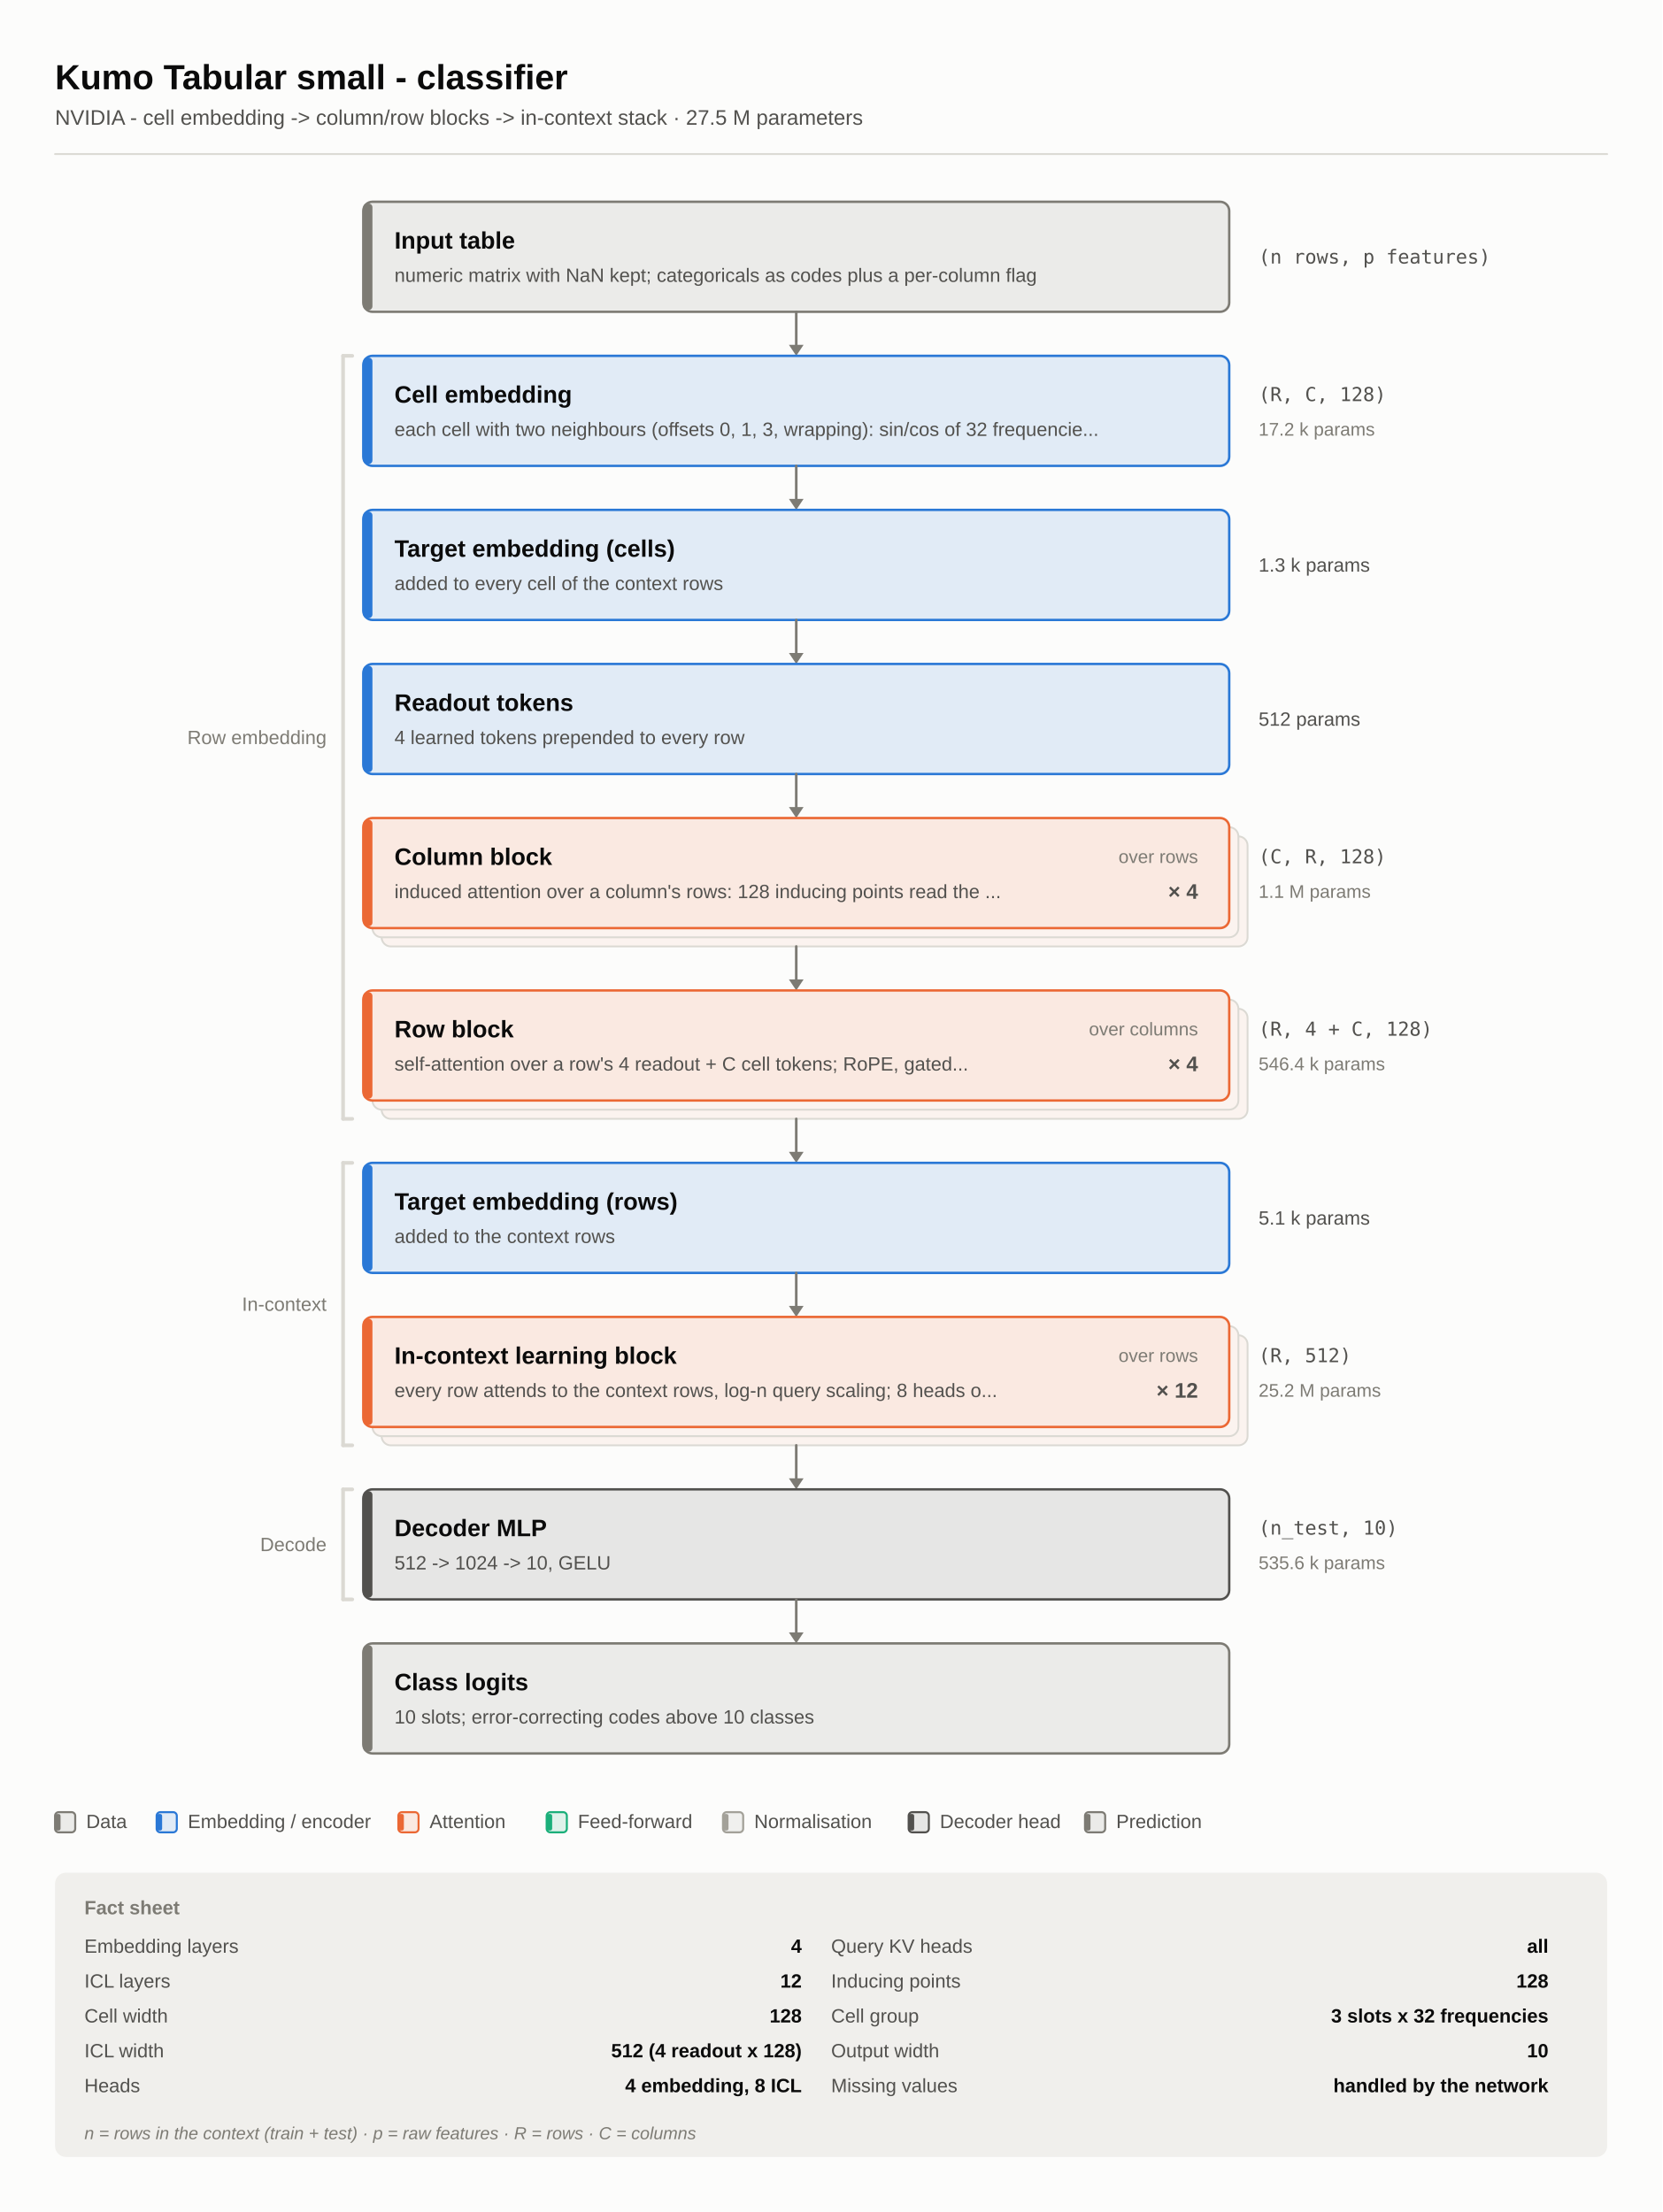
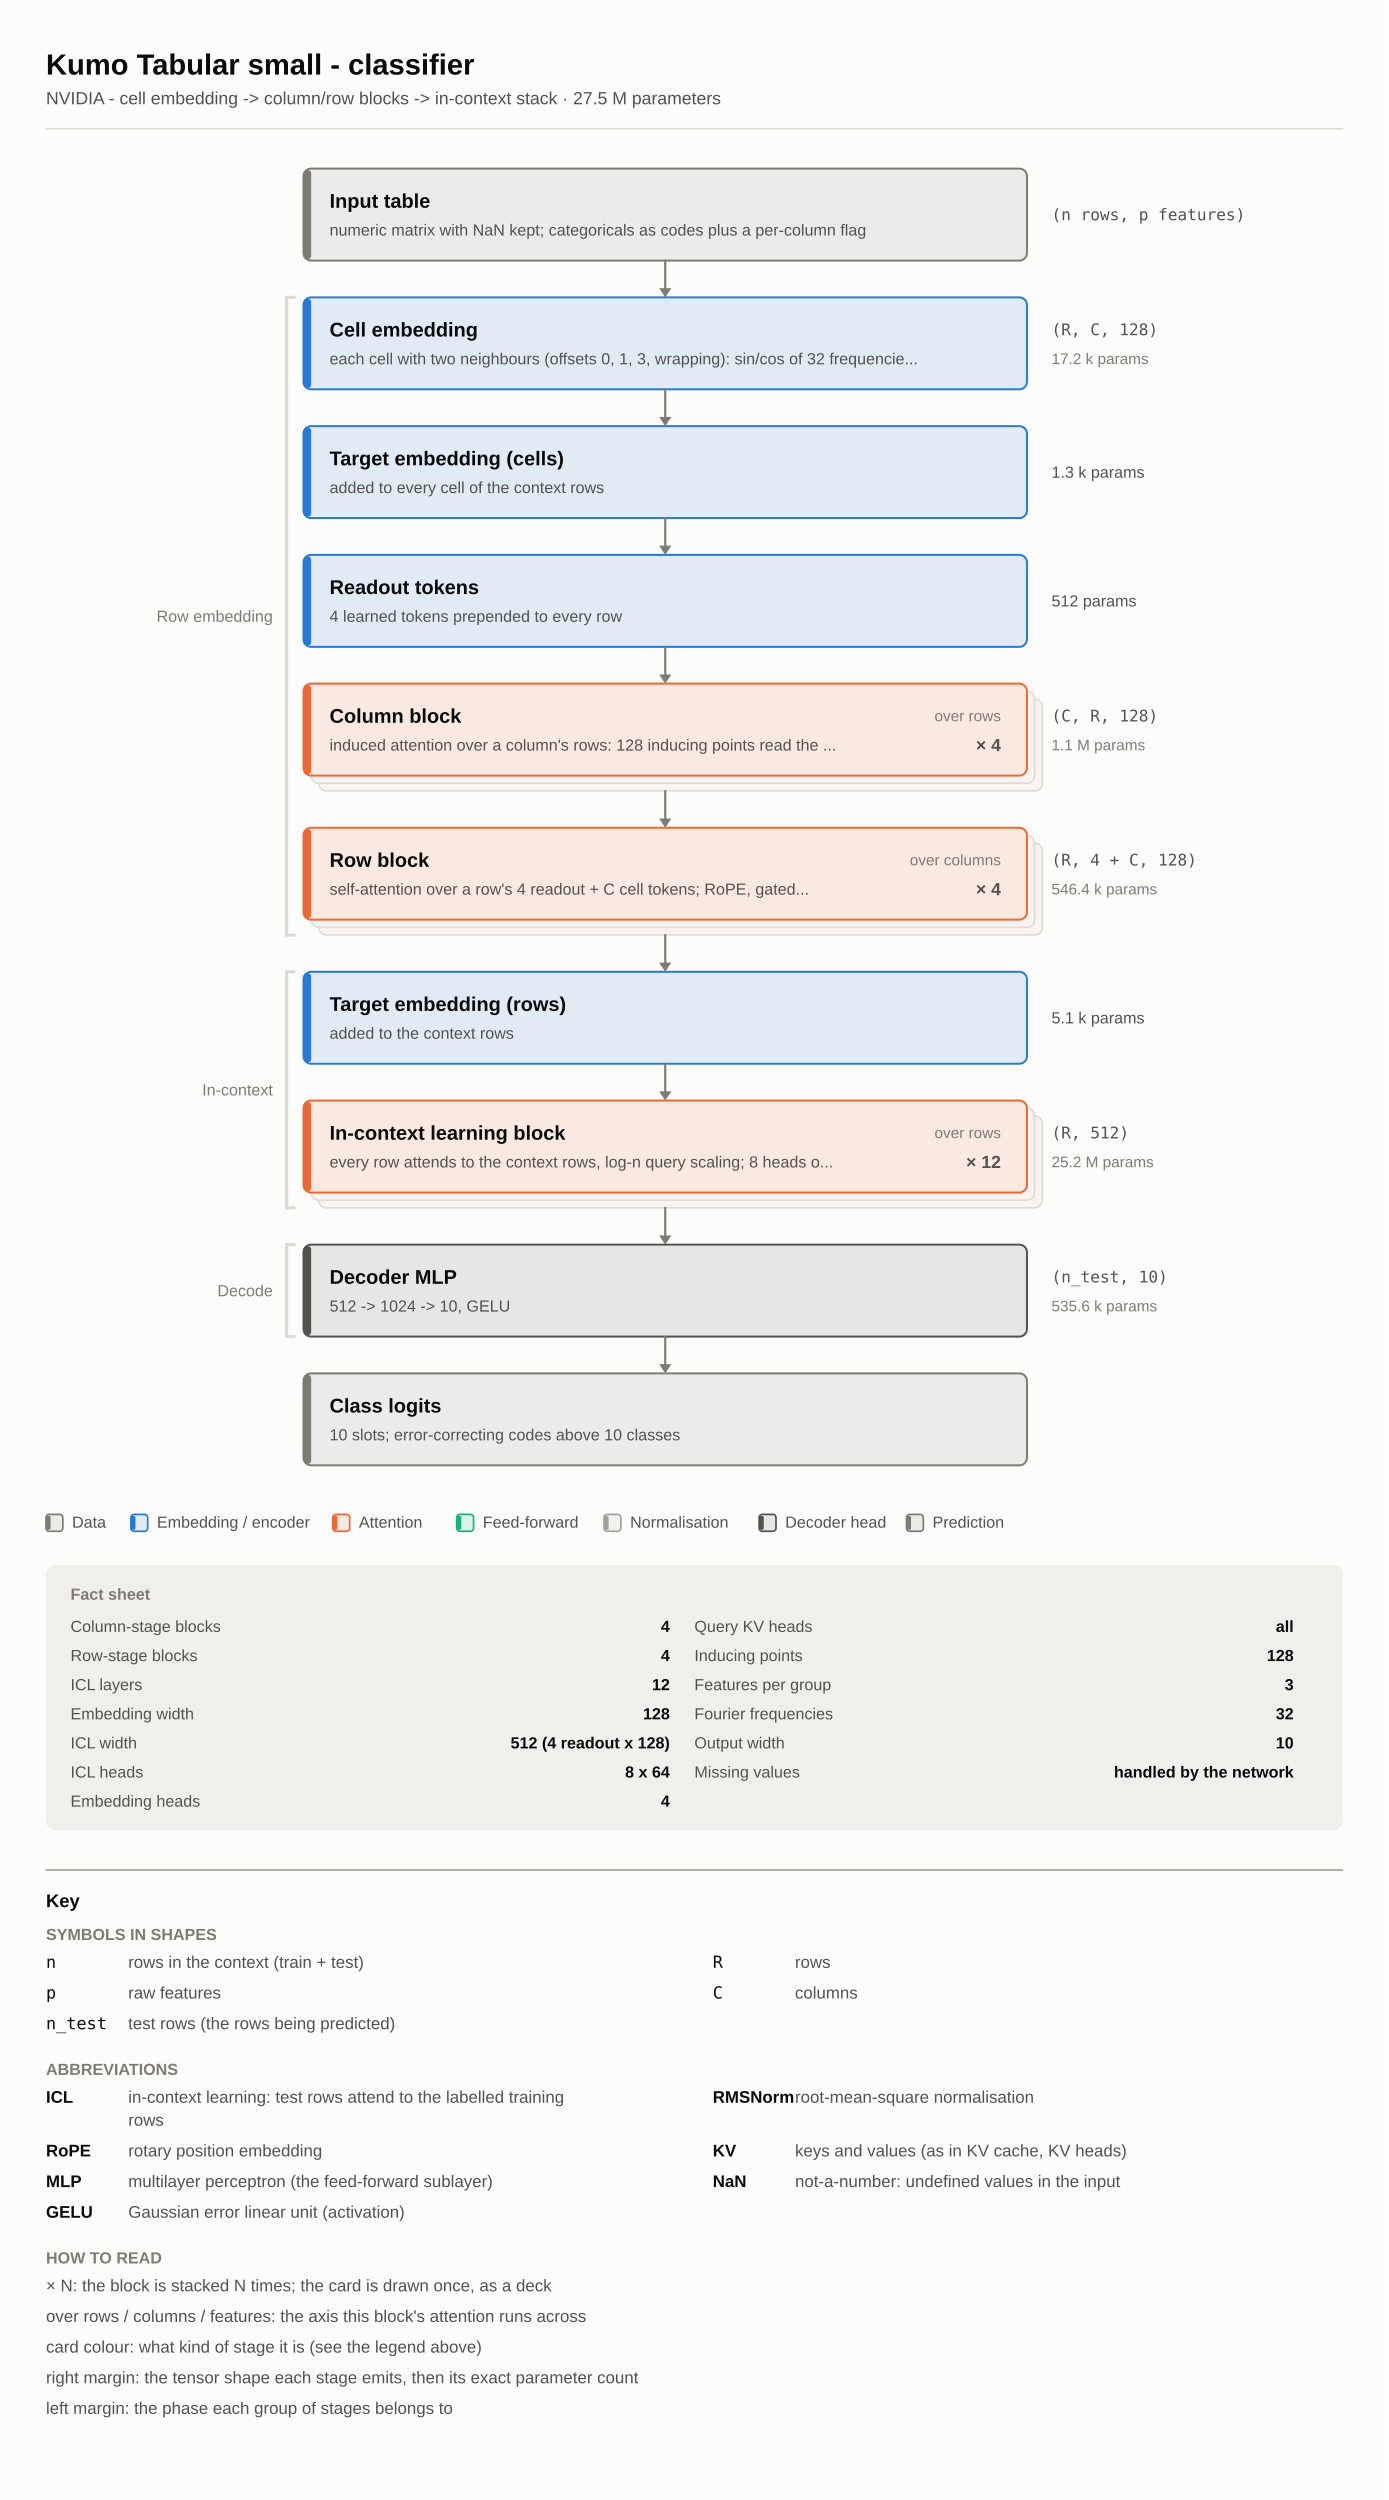
- <svg xmlns="http://www.w3.org/2000/svg" width="906" height="1206" viewBox="0 0 906 1206">
-   <rect width="906" height="1206" fill="#fcfcfb" />
+ <svg xmlns="http://www.w3.org/2000/svg" width="906" height="1631" viewBox="0 0 906 1631">
+   <rect width="906" height="1631" fill="#fcfcfb" />
  <text x="30" y="42" dy="0.35em" font-family="-apple-system, BlinkMacSystemFont, 'Segoe UI', 'Helvetica Neue', Arial, sans-serif" font-size="19px" font-weight="600" fill="#0b0b0b">Kumo Tabular small - classifier</text>
  <text x="30" y="64" dy="0.35em" font-family="-apple-system, BlinkMacSystemFont, 'Segoe UI', 'Helvetica Neue', Arial, sans-serif" font-size="11.5px" fill="#52514e">NVIDIA  -  cell embedding -&gt; column/row blocks -&gt; in-context stack  ·  27.5 M parameters</text>
  <line x1="30" y1="84" x2="876" y2="84" stroke="#dbd9d3" stroke-width="1" stroke-linecap="round" />
  <rect x="198" y="110" width="472" height="60" rx="5" fill="#EBEBE9" stroke="#7d7b74" stroke-width="1.3" />
  <rect x="198" y="111" width="5" height="58" rx="2" fill="#7d7b74" />
  <text x="215" y="131" dy="0.35em" font-family="-apple-system, BlinkMacSystemFont, 'Segoe UI', 'Helvetica Neue', Arial, sans-serif" font-size="13px" font-weight="600" fill="#0b0b0b">Input table</text>
  <text x="215" y="150" dy="0.35em" font-family="-apple-system, BlinkMacSystemFont, 'Segoe UI', 'Helvetica Neue', Arial, sans-serif" font-size="10.5px" fill="#52514e">numeric matrix with NaN kept; categoricals as codes plus a per-column flag</text>
  <text x="686" y="140" dy="0.35em" font-family="ui-monospace, SFMono-Regular, Menlo, Consolas, monospace" font-size="10.5px" fill="#52514e">(n rows, p features)</text>
  <line x1="434" y1="170" x2="434" y2="189" stroke="#7d7b74" stroke-width="1.4" stroke-linecap="round" />
  <polygon points="430,188 438,188 434,194" fill="#7d7b74" />
  <rect x="198" y="194" width="472" height="60" rx="5" fill="#E1EBF6" stroke="#2a78d6" stroke-width="1.3" />
  <rect x="198" y="195" width="5" height="58" rx="2" fill="#2a78d6" />
  <text x="215" y="215" dy="0.35em" font-family="-apple-system, BlinkMacSystemFont, 'Segoe UI', 'Helvetica Neue', Arial, sans-serif" font-size="13px" font-weight="600" fill="#0b0b0b">Cell embedding</text>
  <text x="215" y="234" dy="0.35em" font-family="-apple-system, BlinkMacSystemFont, 'Segoe UI', 'Helvetica Neue', Arial, sans-serif" font-size="10.5px" fill="#52514e">each cell with two neighbours (offsets 0, 1, 3, wrapping): sin/cos of 32 frequencie...</text>
  <text x="686" y="215" dy="0.35em" font-family="ui-monospace, SFMono-Regular, Menlo, Consolas, monospace" font-size="10.5px" fill="#52514e">(R, C, 128)</text>
  <text x="686" y="234" dy="0.35em" font-family="-apple-system, BlinkMacSystemFont, 'Segoe UI', 'Helvetica Neue', Arial, sans-serif" font-size="10px" fill="#7d7b74">17.2 k params</text>
  <line x1="434" y1="254" x2="434" y2="273" stroke="#7d7b74" stroke-width="1.4" stroke-linecap="round" />
  <polygon points="430,272 438,272 434,278" fill="#7d7b74" />
  <rect x="198" y="278" width="472" height="60" rx="5" fill="#E1EBF6" stroke="#2a78d6" stroke-width="1.3" />
  <rect x="198" y="279" width="5" height="58" rx="2" fill="#2a78d6" />
  <text x="215" y="299" dy="0.35em" font-family="-apple-system, BlinkMacSystemFont, 'Segoe UI', 'Helvetica Neue', Arial, sans-serif" font-size="13px" font-weight="600" fill="#0b0b0b">Target embedding (cells)</text>
  <text x="215" y="318" dy="0.35em" font-family="-apple-system, BlinkMacSystemFont, 'Segoe UI', 'Helvetica Neue', Arial, sans-serif" font-size="10.5px" fill="#52514e">added to every cell of the context rows</text>
  <text x="686" y="308" dy="0.35em" font-family="-apple-system, BlinkMacSystemFont, 'Segoe UI', 'Helvetica Neue', Arial, sans-serif" font-size="10.5px" fill="#52514e">1.3 k params</text>
  <line x1="434" y1="338" x2="434" y2="357" stroke="#7d7b74" stroke-width="1.4" stroke-linecap="round" />
  <polygon points="430,356 438,356 434,362" fill="#7d7b74" />
  <rect x="198" y="362" width="472" height="60" rx="5" fill="#E1EBF6" stroke="#2a78d6" stroke-width="1.3" />
  <rect x="198" y="363" width="5" height="58" rx="2" fill="#2a78d6" />
  <text x="215" y="383" dy="0.35em" font-family="-apple-system, BlinkMacSystemFont, 'Segoe UI', 'Helvetica Neue', Arial, sans-serif" font-size="13px" font-weight="600" fill="#0b0b0b">Readout tokens</text>
  <text x="215" y="402" dy="0.35em" font-family="-apple-system, BlinkMacSystemFont, 'Segoe UI', 'Helvetica Neue', Arial, sans-serif" font-size="10.5px" fill="#52514e">4 learned tokens prepended to every row</text>
  <text x="686" y="392" dy="0.35em" font-family="-apple-system, BlinkMacSystemFont, 'Segoe UI', 'Helvetica Neue', Arial, sans-serif" font-size="10.5px" fill="#52514e">512 params</text>
  <line x1="434" y1="422" x2="434" y2="441" stroke="#7d7b74" stroke-width="1.4" stroke-linecap="round" />
  <polygon points="430,440 438,440 434,446" fill="#7d7b74" />
  <rect x="208" y="456" width="472" height="60" rx="5" fill="#FBF3EF" stroke="#dbd9d3" stroke-width="1" />
  <rect x="203" y="451" width="472" height="60" rx="5" fill="#FBF3EF" stroke="#dbd9d3" stroke-width="1" />
  <rect x="198" y="446" width="472" height="60" rx="5" fill="#FAE9E1" stroke="#eb6834" stroke-width="1.3" />
  <rect x="198" y="447" width="5" height="58" rx="2" fill="#eb6834" />
  <text x="215" y="467" dy="0.35em" font-family="-apple-system, BlinkMacSystemFont, 'Segoe UI', 'Helvetica Neue', Arial, sans-serif" font-size="13px" font-weight="600" fill="#0b0b0b">Column block</text>
  <text x="215" y="486" dy="0.35em" font-family="-apple-system, BlinkMacSystemFont, 'Segoe UI', 'Helvetica Neue', Arial, sans-serif" font-size="10.5px" fill="#52514e">induced attention over a column's rows: 128 inducing points read the ...</text>
  <text x="653" y="467" dy="0.35em" font-family="-apple-system, BlinkMacSystemFont, 'Segoe UI', 'Helvetica Neue', Arial, sans-serif" font-size="10px" text-anchor="end" fill="#7d7b74">over rows</text>
  <text x="653" y="486" dy="0.35em" font-family="-apple-system, BlinkMacSystemFont, 'Segoe UI', 'Helvetica Neue', Arial, sans-serif" font-size="11.5px" font-weight="600" text-anchor="end" fill="#52514e">× 4</text>
  <text x="686" y="467" dy="0.35em" font-family="ui-monospace, SFMono-Regular, Menlo, Consolas, monospace" font-size="10.5px" fill="#52514e">(C, R, 128)</text>
  <text x="686" y="486" dy="0.35em" font-family="-apple-system, BlinkMacSystemFont, 'Segoe UI', 'Helvetica Neue', Arial, sans-serif" font-size="10px" fill="#7d7b74">1.1 M params</text>
  <line x1="434" y1="516" x2="434" y2="535" stroke="#7d7b74" stroke-width="1.4" stroke-linecap="round" />
  <polygon points="430,534 438,534 434,540" fill="#7d7b74" />
  <rect x="208" y="550" width="472" height="60" rx="5" fill="#FBF3EF" stroke="#dbd9d3" stroke-width="1" />
  <rect x="203" y="545" width="472" height="60" rx="5" fill="#FBF3EF" stroke="#dbd9d3" stroke-width="1" />
  <rect x="198" y="540" width="472" height="60" rx="5" fill="#FAE9E1" stroke="#eb6834" stroke-width="1.3" />
  <rect x="198" y="541" width="5" height="58" rx="2" fill="#eb6834" />
  <text x="215" y="561" dy="0.35em" font-family="-apple-system, BlinkMacSystemFont, 'Segoe UI', 'Helvetica Neue', Arial, sans-serif" font-size="13px" font-weight="600" fill="#0b0b0b">Row block</text>
  <text x="215" y="580" dy="0.35em" font-family="-apple-system, BlinkMacSystemFont, 'Segoe UI', 'Helvetica Neue', Arial, sans-serif" font-size="10.5px" fill="#52514e">self-attention over a row's 4 readout + C cell tokens; RoPE, gated...</text>
  <text x="653" y="561" dy="0.35em" font-family="-apple-system, BlinkMacSystemFont, 'Segoe UI', 'Helvetica Neue', Arial, sans-serif" font-size="10px" text-anchor="end" fill="#7d7b74">over columns</text>
  <text x="653" y="580" dy="0.35em" font-family="-apple-system, BlinkMacSystemFont, 'Segoe UI', 'Helvetica Neue', Arial, sans-serif" font-size="11.5px" font-weight="600" text-anchor="end" fill="#52514e">× 4</text>
  <text x="686" y="561" dy="0.35em" font-family="ui-monospace, SFMono-Regular, Menlo, Consolas, monospace" font-size="10.5px" fill="#52514e">(R, 4 + C, 128)</text>
  <text x="686" y="580" dy="0.35em" font-family="-apple-system, BlinkMacSystemFont, 'Segoe UI', 'Helvetica Neue', Arial, sans-serif" font-size="10px" fill="#7d7b74">546.4 k params</text>
  <line x1="434" y1="610" x2="434" y2="629" stroke="#7d7b74" stroke-width="1.4" stroke-linecap="round" />
  <polygon points="430,628 438,628 434,634" fill="#7d7b74" />
  <rect x="198" y="634" width="472" height="60" rx="5" fill="#E1EBF6" stroke="#2a78d6" stroke-width="1.3" />
  <rect x="198" y="635" width="5" height="58" rx="2" fill="#2a78d6" />
  <text x="215" y="655" dy="0.35em" font-family="-apple-system, BlinkMacSystemFont, 'Segoe UI', 'Helvetica Neue', Arial, sans-serif" font-size="13px" font-weight="600" fill="#0b0b0b">Target embedding (rows)</text>
  <text x="215" y="674" dy="0.35em" font-family="-apple-system, BlinkMacSystemFont, 'Segoe UI', 'Helvetica Neue', Arial, sans-serif" font-size="10.5px" fill="#52514e">added to the context rows</text>
  <text x="686" y="664" dy="0.35em" font-family="-apple-system, BlinkMacSystemFont, 'Segoe UI', 'Helvetica Neue', Arial, sans-serif" font-size="10.5px" fill="#52514e">5.1 k params</text>
  <line x1="434" y1="694" x2="434" y2="713" stroke="#7d7b74" stroke-width="1.4" stroke-linecap="round" />
  <polygon points="430,712 438,712 434,718" fill="#7d7b74" />
  <rect x="208" y="728" width="472" height="60" rx="5" fill="#FBF3EF" stroke="#dbd9d3" stroke-width="1" />
  <rect x="203" y="723" width="472" height="60" rx="5" fill="#FBF3EF" stroke="#dbd9d3" stroke-width="1" />
  <rect x="198" y="718" width="472" height="60" rx="5" fill="#FAE9E1" stroke="#eb6834" stroke-width="1.3" />
  <rect x="198" y="719" width="5" height="58" rx="2" fill="#eb6834" />
  <text x="215" y="739" dy="0.35em" font-family="-apple-system, BlinkMacSystemFont, 'Segoe UI', 'Helvetica Neue', Arial, sans-serif" font-size="13px" font-weight="600" fill="#0b0b0b">In-context learning block</text>
  <text x="215" y="758" dy="0.35em" font-family="-apple-system, BlinkMacSystemFont, 'Segoe UI', 'Helvetica Neue', Arial, sans-serif" font-size="10.5px" fill="#52514e">every row attends to the context rows, log-n query scaling; 8 heads o...</text>
  <text x="653" y="739" dy="0.35em" font-family="-apple-system, BlinkMacSystemFont, 'Segoe UI', 'Helvetica Neue', Arial, sans-serif" font-size="10px" text-anchor="end" fill="#7d7b74">over rows</text>
  <text x="653" y="758" dy="0.35em" font-family="-apple-system, BlinkMacSystemFont, 'Segoe UI', 'Helvetica Neue', Arial, sans-serif" font-size="11.5px" font-weight="600" text-anchor="end" fill="#52514e">× 12</text>
  <text x="686" y="739" dy="0.35em" font-family="ui-monospace, SFMono-Regular, Menlo, Consolas, monospace" font-size="10.5px" fill="#52514e">(R, 512)</text>
  <text x="686" y="758" dy="0.35em" font-family="-apple-system, BlinkMacSystemFont, 'Segoe UI', 'Helvetica Neue', Arial, sans-serif" font-size="10px" fill="#7d7b74">25.2 M params</text>
  <line x1="434" y1="788" x2="434" y2="807" stroke="#7d7b74" stroke-width="1.4" stroke-linecap="round" />
  <polygon points="430,806 438,806 434,812" fill="#7d7b74" />
  <rect x="198" y="812" width="472" height="60" rx="5" fill="#E6E6E5" stroke="#52514e" stroke-width="1.3" />
  <rect x="198" y="813" width="5" height="58" rx="2" fill="#52514e" />
  <text x="215" y="833" dy="0.35em" font-family="-apple-system, BlinkMacSystemFont, 'Segoe UI', 'Helvetica Neue', Arial, sans-serif" font-size="13px" font-weight="600" fill="#0b0b0b">Decoder MLP</text>
  <text x="215" y="852" dy="0.35em" font-family="-apple-system, BlinkMacSystemFont, 'Segoe UI', 'Helvetica Neue', Arial, sans-serif" font-size="10.5px" fill="#52514e">512 -&gt; 1024 -&gt; 10, GELU</text>
  <text x="686" y="833" dy="0.35em" font-family="ui-monospace, SFMono-Regular, Menlo, Consolas, monospace" font-size="10.5px" fill="#52514e">(n_test, 10)</text>
  <text x="686" y="852" dy="0.35em" font-family="-apple-system, BlinkMacSystemFont, 'Segoe UI', 'Helvetica Neue', Arial, sans-serif" font-size="10px" fill="#7d7b74">535.6 k params</text>
  <line x1="434" y1="872" x2="434" y2="891" stroke="#7d7b74" stroke-width="1.4" stroke-linecap="round" />
  <polygon points="430,890 438,890 434,896" fill="#7d7b74" />
  <rect x="198" y="896" width="472" height="60" rx="5" fill="#EBEBE9" stroke="#7d7b74" stroke-width="1.3" />
  <rect x="198" y="897" width="5" height="58" rx="2" fill="#7d7b74" />
  <text x="215" y="917" dy="0.35em" font-family="-apple-system, BlinkMacSystemFont, 'Segoe UI', 'Helvetica Neue', Arial, sans-serif" font-size="13px" font-weight="600" fill="#0b0b0b">Class logits</text>
  <text x="215" y="936" dy="0.35em" font-family="-apple-system, BlinkMacSystemFont, 'Segoe UI', 'Helvetica Neue', Arial, sans-serif" font-size="10.5px" fill="#52514e">10 slots; error-correcting codes above 10 classes</text>
  <line x1="187" y1="194" x2="187" y2="610" stroke="#dbd9d3" stroke-width="2" stroke-linecap="round" />
  <line x1="187" y1="194" x2="192" y2="194" stroke="#dbd9d3" stroke-width="2" stroke-linecap="round" />
  <line x1="187" y1="610" x2="192" y2="610" stroke="#dbd9d3" stroke-width="2" stroke-linecap="round" />
  <text x="178" y="402" dy="0.35em" font-family="-apple-system, BlinkMacSystemFont, 'Segoe UI', 'Helvetica Neue', Arial, sans-serif" font-size="10.5px" text-anchor="end" fill="#7d7b74">Row embedding</text>
  <line x1="187" y1="634" x2="187" y2="788" stroke="#dbd9d3" stroke-width="2" stroke-linecap="round" />
  <line x1="187" y1="634" x2="192" y2="634" stroke="#dbd9d3" stroke-width="2" stroke-linecap="round" />
  <line x1="187" y1="788" x2="192" y2="788" stroke="#dbd9d3" stroke-width="2" stroke-linecap="round" />
  <text x="178" y="711" dy="0.35em" font-family="-apple-system, BlinkMacSystemFont, 'Segoe UI', 'Helvetica Neue', Arial, sans-serif" font-size="10.5px" text-anchor="end" fill="#7d7b74">In-context</text>
  <line x1="187" y1="812" x2="187" y2="872" stroke="#dbd9d3" stroke-width="2" stroke-linecap="round" />
  <line x1="187" y1="812" x2="192" y2="812" stroke="#dbd9d3" stroke-width="2" stroke-linecap="round" />
  <line x1="187" y1="872" x2="192" y2="872" stroke="#dbd9d3" stroke-width="2" stroke-linecap="round" />
  <text x="178" y="842" dy="0.35em" font-family="-apple-system, BlinkMacSystemFont, 'Segoe UI', 'Helvetica Neue', Arial, sans-serif" font-size="10.5px" text-anchor="end" fill="#7d7b74">Decode</text>
  <rect x="30" y="988" width="11" height="11" rx="2" fill="#EBEBE9" stroke="#7d7b74" stroke-width="1.1" />
  <rect x="30" y="989" width="3" height="9" rx="1" fill="#7d7b74" />
  <text x="47" y="993" dy="0.35em" font-family="-apple-system, BlinkMacSystemFont, 'Segoe UI', 'Helvetica Neue', Arial, sans-serif" font-size="10.5px" fill="#52514e">Data</text>
  <rect x="85.37" y="988" width="11" height="11" rx="2" fill="#E1EBF6" stroke="#2a78d6" stroke-width="1.1" />
  <rect x="85.37" y="989" width="3" height="9" rx="1" fill="#2a78d6" />
  <text x="102.37" y="993" dy="0.35em" font-family="-apple-system, BlinkMacSystemFont, 'Segoe UI', 'Helvetica Neue', Arial, sans-serif" font-size="10.5px" fill="#52514e">Embedding / encoder</text>
  <rect x="217.13" y="988" width="11" height="11" rx="2" fill="#FAE9E1" stroke="#eb6834" stroke-width="1.1" />
  <rect x="217.13" y="989" width="3" height="9" rx="1" fill="#eb6834" />
  <text x="234.13" y="993" dy="0.35em" font-family="-apple-system, BlinkMacSystemFont, 'Segoe UI', 'Helvetica Neue', Arial, sans-serif" font-size="10.5px" fill="#52514e">Attention</text>
  <rect x="297.96" y="988" width="11" height="11" rx="2" fill="#DFF2EA" stroke="#1baf7a" stroke-width="1.1" />
  <rect x="297.96" y="989" width="3" height="9" rx="1" fill="#1baf7a" />
  <text x="314.96" y="993" dy="0.35em" font-family="-apple-system, BlinkMacSystemFont, 'Segoe UI', 'Helvetica Neue', Arial, sans-serif" font-size="10.5px" fill="#52514e">Feed-forward</text>
  <rect x="394.07" y="988" width="11" height="11" rx="2" fill="#F0F0EE" stroke="#a3a199" stroke-width="1.1" />
  <rect x="394.07" y="989" width="3" height="9" rx="1" fill="#a3a199" />
  <text x="411.07" y="993" dy="0.35em" font-family="-apple-system, BlinkMacSystemFont, 'Segoe UI', 'Helvetica Neue', Arial, sans-serif" font-size="10.5px" fill="#52514e">Normalisation</text>
  <rect x="495.27" y="988" width="11" height="11" rx="2" fill="#E6E6E5" stroke="#52514e" stroke-width="1.1" />
  <rect x="495.27" y="989" width="3" height="9" rx="1" fill="#52514e" />
  <text x="512.27" y="993" dy="0.35em" font-family="-apple-system, BlinkMacSystemFont, 'Segoe UI', 'Helvetica Neue', Arial, sans-serif" font-size="10.5px" fill="#52514e">Decoder head</text>
  <rect x="591.38" y="988" width="11" height="11" rx="2" fill="#EBEBE9" stroke="#7d7b74" stroke-width="1.1" />
  <rect x="591.38" y="989" width="3" height="9" rx="1" fill="#7d7b74" />
  <text x="608.38" y="993" dy="0.35em" font-family="-apple-system, BlinkMacSystemFont, 'Segoe UI', 'Helvetica Neue', Arial, sans-serif" font-size="10.5px" fill="#52514e">Prediction</text>
-   <rect x="30" y="1021" width="846" height="155" rx="6" fill="#f0efec" />
+   <rect x="30" y="1021" width="846" height="173" rx="6" fill="#f0efec" />
  <text x="46" y="1040" dy="0.35em" font-family="-apple-system, BlinkMacSystemFont, 'Segoe UI', 'Helvetica Neue', Arial, sans-serif" font-size="10.5px" font-weight="600" fill="#7d7b74">Fact sheet</text>
-   <text x="46" y="1061" dy="0.35em" font-family="-apple-system, BlinkMacSystemFont, 'Segoe UI', 'Helvetica Neue', Arial, sans-serif" font-size="10.5px" fill="#52514e">Embedding layers</text>
+   <text x="46" y="1061" dy="0.35em" font-family="-apple-system, BlinkMacSystemFont, 'Segoe UI', 'Helvetica Neue', Arial, sans-serif" font-size="10.5px" fill="#52514e">Column-stage blocks</text>
  <text x="437" y="1061" dy="0.35em" font-family="-apple-system, BlinkMacSystemFont, 'Segoe UI', 'Helvetica Neue', Arial, sans-serif" font-size="10.5px" font-weight="600" text-anchor="end" fill="#0b0b0b">4</text>
-   <text x="46" y="1080" dy="0.35em" font-family="-apple-system, BlinkMacSystemFont, 'Segoe UI', 'Helvetica Neue', Arial, sans-serif" font-size="10.5px" fill="#52514e">ICL layers</text>
-   <text x="437" y="1080" dy="0.35em" font-family="-apple-system, BlinkMacSystemFont, 'Segoe UI', 'Helvetica Neue', Arial, sans-serif" font-size="10.5px" font-weight="600" text-anchor="end" fill="#0b0b0b">12</text>
-   <text x="46" y="1099" dy="0.35em" font-family="-apple-system, BlinkMacSystemFont, 'Segoe UI', 'Helvetica Neue', Arial, sans-serif" font-size="10.5px" fill="#52514e">Cell width</text>
-   <text x="437" y="1099" dy="0.35em" font-family="-apple-system, BlinkMacSystemFont, 'Segoe UI', 'Helvetica Neue', Arial, sans-serif" font-size="10.5px" font-weight="600" text-anchor="end" fill="#0b0b0b">128</text>
-   <text x="46" y="1118" dy="0.35em" font-family="-apple-system, BlinkMacSystemFont, 'Segoe UI', 'Helvetica Neue', Arial, sans-serif" font-size="10.5px" fill="#52514e">ICL width</text>
-   <text x="437" y="1118" dy="0.35em" font-family="-apple-system, BlinkMacSystemFont, 'Segoe UI', 'Helvetica Neue', Arial, sans-serif" font-size="10.5px" font-weight="600" text-anchor="end" fill="#0b0b0b">512 (4 readout x 128)</text>
-   <text x="46" y="1137" dy="0.35em" font-family="-apple-system, BlinkMacSystemFont, 'Segoe UI', 'Helvetica Neue', Arial, sans-serif" font-size="10.5px" fill="#52514e">Heads</text>
-   <text x="437" y="1137" dy="0.35em" font-family="-apple-system, BlinkMacSystemFont, 'Segoe UI', 'Helvetica Neue', Arial, sans-serif" font-size="10.5px" font-weight="600" text-anchor="end" fill="#0b0b0b">4 embedding, 8 ICL</text>
+   <text x="46" y="1080" dy="0.35em" font-family="-apple-system, BlinkMacSystemFont, 'Segoe UI', 'Helvetica Neue', Arial, sans-serif" font-size="10.5px" fill="#52514e">Row-stage blocks</text>
+   <text x="437" y="1080" dy="0.35em" font-family="-apple-system, BlinkMacSystemFont, 'Segoe UI', 'Helvetica Neue', Arial, sans-serif" font-size="10.5px" font-weight="600" text-anchor="end" fill="#0b0b0b">4</text>
+   <text x="46" y="1099" dy="0.35em" font-family="-apple-system, BlinkMacSystemFont, 'Segoe UI', 'Helvetica Neue', Arial, sans-serif" font-size="10.5px" fill="#52514e">ICL layers</text>
+   <text x="437" y="1099" dy="0.35em" font-family="-apple-system, BlinkMacSystemFont, 'Segoe UI', 'Helvetica Neue', Arial, sans-serif" font-size="10.5px" font-weight="600" text-anchor="end" fill="#0b0b0b">12</text>
+   <text x="46" y="1118" dy="0.35em" font-family="-apple-system, BlinkMacSystemFont, 'Segoe UI', 'Helvetica Neue', Arial, sans-serif" font-size="10.5px" fill="#52514e">Embedding width</text>
+   <text x="437" y="1118" dy="0.35em" font-family="-apple-system, BlinkMacSystemFont, 'Segoe UI', 'Helvetica Neue', Arial, sans-serif" font-size="10.5px" font-weight="600" text-anchor="end" fill="#0b0b0b">128</text>
+   <text x="46" y="1137" dy="0.35em" font-family="-apple-system, BlinkMacSystemFont, 'Segoe UI', 'Helvetica Neue', Arial, sans-serif" font-size="10.5px" fill="#52514e">ICL width</text>
+   <text x="437" y="1137" dy="0.35em" font-family="-apple-system, BlinkMacSystemFont, 'Segoe UI', 'Helvetica Neue', Arial, sans-serif" font-size="10.5px" font-weight="600" text-anchor="end" fill="#0b0b0b">512 (4 readout x 128)</text>
+   <text x="46" y="1156" dy="0.35em" font-family="-apple-system, BlinkMacSystemFont, 'Segoe UI', 'Helvetica Neue', Arial, sans-serif" font-size="10.5px" fill="#52514e">ICL heads</text>
+   <text x="437" y="1156" dy="0.35em" font-family="-apple-system, BlinkMacSystemFont, 'Segoe UI', 'Helvetica Neue', Arial, sans-serif" font-size="10.5px" font-weight="600" text-anchor="end" fill="#0b0b0b">8 x 64</text>
+   <text x="46" y="1175" dy="0.35em" font-family="-apple-system, BlinkMacSystemFont, 'Segoe UI', 'Helvetica Neue', Arial, sans-serif" font-size="10.5px" fill="#52514e">Embedding heads</text>
+   <text x="437" y="1175" dy="0.35em" font-family="-apple-system, BlinkMacSystemFont, 'Segoe UI', 'Helvetica Neue', Arial, sans-serif" font-size="10.5px" font-weight="600" text-anchor="end" fill="#0b0b0b">4</text>
  <text x="453" y="1061" dy="0.35em" font-family="-apple-system, BlinkMacSystemFont, 'Segoe UI', 'Helvetica Neue', Arial, sans-serif" font-size="10.5px" fill="#52514e">Query KV heads</text>
  <text x="844" y="1061" dy="0.35em" font-family="-apple-system, BlinkMacSystemFont, 'Segoe UI', 'Helvetica Neue', Arial, sans-serif" font-size="10.5px" font-weight="600" text-anchor="end" fill="#0b0b0b">all</text>
  <text x="453" y="1080" dy="0.35em" font-family="-apple-system, BlinkMacSystemFont, 'Segoe UI', 'Helvetica Neue', Arial, sans-serif" font-size="10.5px" fill="#52514e">Inducing points</text>
  <text x="844" y="1080" dy="0.35em" font-family="-apple-system, BlinkMacSystemFont, 'Segoe UI', 'Helvetica Neue', Arial, sans-serif" font-size="10.5px" font-weight="600" text-anchor="end" fill="#0b0b0b">128</text>
-   <text x="453" y="1099" dy="0.35em" font-family="-apple-system, BlinkMacSystemFont, 'Segoe UI', 'Helvetica Neue', Arial, sans-serif" font-size="10.5px" fill="#52514e">Cell group</text>
-   <text x="844" y="1099" dy="0.35em" font-family="-apple-system, BlinkMacSystemFont, 'Segoe UI', 'Helvetica Neue', Arial, sans-serif" font-size="10.5px" font-weight="600" text-anchor="end" fill="#0b0b0b">3 slots x 32 frequencies</text>
-   <text x="453" y="1118" dy="0.35em" font-family="-apple-system, BlinkMacSystemFont, 'Segoe UI', 'Helvetica Neue', Arial, sans-serif" font-size="10.5px" fill="#52514e">Output width</text>
-   <text x="844" y="1118" dy="0.35em" font-family="-apple-system, BlinkMacSystemFont, 'Segoe UI', 'Helvetica Neue', Arial, sans-serif" font-size="10.5px" font-weight="600" text-anchor="end" fill="#0b0b0b">10</text>
-   <text x="453" y="1137" dy="0.35em" font-family="-apple-system, BlinkMacSystemFont, 'Segoe UI', 'Helvetica Neue', Arial, sans-serif" font-size="10.5px" fill="#52514e">Missing values</text>
-   <text x="844" y="1137" dy="0.35em" font-family="-apple-system, BlinkMacSystemFont, 'Segoe UI', 'Helvetica Neue', Arial, sans-serif" font-size="10.5px" font-weight="600" text-anchor="end" fill="#0b0b0b">handled by the network</text>
-   <text x="46" y="1163" dy="0.35em" font-family="-apple-system, BlinkMacSystemFont, 'Segoe UI', 'Helvetica Neue', Arial, sans-serif" font-size="9.5px" font-style="italic" fill="#7d7b74">n = rows in the context (train + test)   ·   p = raw features   ·   R = rows   ·   C = columns</text>
+   <text x="453" y="1099" dy="0.35em" font-family="-apple-system, BlinkMacSystemFont, 'Segoe UI', 'Helvetica Neue', Arial, sans-serif" font-size="10.5px" fill="#52514e">Features per group</text>
+   <text x="844" y="1099" dy="0.35em" font-family="-apple-system, BlinkMacSystemFont, 'Segoe UI', 'Helvetica Neue', Arial, sans-serif" font-size="10.5px" font-weight="600" text-anchor="end" fill="#0b0b0b">3</text>
+   <text x="453" y="1118" dy="0.35em" font-family="-apple-system, BlinkMacSystemFont, 'Segoe UI', 'Helvetica Neue', Arial, sans-serif" font-size="10.5px" fill="#52514e">Fourier frequencies</text>
+   <text x="844" y="1118" dy="0.35em" font-family="-apple-system, BlinkMacSystemFont, 'Segoe UI', 'Helvetica Neue', Arial, sans-serif" font-size="10.5px" font-weight="600" text-anchor="end" fill="#0b0b0b">32</text>
+   <text x="453" y="1137" dy="0.35em" font-family="-apple-system, BlinkMacSystemFont, 'Segoe UI', 'Helvetica Neue', Arial, sans-serif" font-size="10.5px" fill="#52514e">Output width</text>
+   <text x="844" y="1137" dy="0.35em" font-family="-apple-system, BlinkMacSystemFont, 'Segoe UI', 'Helvetica Neue', Arial, sans-serif" font-size="10.5px" font-weight="600" text-anchor="end" fill="#0b0b0b">10</text>
+   <text x="453" y="1156" dy="0.35em" font-family="-apple-system, BlinkMacSystemFont, 'Segoe UI', 'Helvetica Neue', Arial, sans-serif" font-size="10.5px" fill="#52514e">Missing values</text>
+   <text x="844" y="1156" dy="0.35em" font-family="-apple-system, BlinkMacSystemFont, 'Segoe UI', 'Helvetica Neue', Arial, sans-serif" font-size="10.5px" font-weight="600" text-anchor="end" fill="#0b0b0b">handled by the network</text>
+   <line x1="30" y1="1220" x2="876" y2="1220" stroke="#7d7b74" stroke-width="0.8" stroke-linecap="round" />
+   <text x="30" y="1240" dy="0.35em" font-family="-apple-system, BlinkMacSystemFont, 'Segoe UI', 'Helvetica Neue', Arial, sans-serif" font-size="12px" font-weight="600" fill="#0b0b0b">Key</text>
+   <text x="30" y="1262" dy="0.35em" font-family="-apple-system, BlinkMacSystemFont, 'Segoe UI', 'Helvetica Neue', Arial, sans-serif" font-size="10.5px" font-weight="600" fill="#7d7b74">SYMBOLS IN SHAPES</text>
+   <text x="30" y="1280" dy="0.35em" font-family="ui-monospace, SFMono-Regular, Menlo, Consolas, monospace" font-size="11px" fill="#0b0b0b">n</text>
+   <text x="83.6" y="1280" dy="0.35em" font-family="-apple-system, BlinkMacSystemFont, 'Segoe UI', 'Helvetica Neue', Arial, sans-serif" font-size="11px" fill="#52514e">rows in the context (train + test)</text>
+   <text x="30" y="1300" dy="0.35em" font-family="ui-monospace, SFMono-Regular, Menlo, Consolas, monospace" font-size="11px" fill="#0b0b0b">p</text>
+   <text x="83.6" y="1300" dy="0.35em" font-family="-apple-system, BlinkMacSystemFont, 'Segoe UI', 'Helvetica Neue', Arial, sans-serif" font-size="11px" fill="#52514e">raw features</text>
+   <text x="30" y="1320" dy="0.35em" font-family="ui-monospace, SFMono-Regular, Menlo, Consolas, monospace" font-size="11px" fill="#0b0b0b">n_test</text>
+   <text x="83.6" y="1320" dy="0.35em" font-family="-apple-system, BlinkMacSystemFont, 'Segoe UI', 'Helvetica Neue', Arial, sans-serif" font-size="11px" fill="#52514e">test rows (the rows being predicted)</text>
+   <text x="465" y="1280" dy="0.35em" font-family="ui-monospace, SFMono-Regular, Menlo, Consolas, monospace" font-size="11px" fill="#0b0b0b">R</text>
+   <text x="518.6" y="1280" dy="0.35em" font-family="-apple-system, BlinkMacSystemFont, 'Segoe UI', 'Helvetica Neue', Arial, sans-serif" font-size="11px" fill="#52514e">rows</text>
+   <text x="465" y="1300" dy="0.35em" font-family="ui-monospace, SFMono-Regular, Menlo, Consolas, monospace" font-size="11px" fill="#0b0b0b">C</text>
+   <text x="518.6" y="1300" dy="0.35em" font-family="-apple-system, BlinkMacSystemFont, 'Segoe UI', 'Helvetica Neue', Arial, sans-serif" font-size="11px" fill="#52514e">columns</text>
+   <text x="30" y="1350" dy="0.35em" font-family="-apple-system, BlinkMacSystemFont, 'Segoe UI', 'Helvetica Neue', Arial, sans-serif" font-size="10.5px" font-weight="600" fill="#7d7b74">ABBREVIATIONS</text>
+   <text x="30" y="1368" dy="0.35em" font-family="-apple-system, BlinkMacSystemFont, 'Segoe UI', 'Helvetica Neue', Arial, sans-serif" font-size="11px" font-weight="600" fill="#0b0b0b">ICL</text>
+   <text x="83.66" y="1368" dy="0.35em" font-family="-apple-system, BlinkMacSystemFont, 'Segoe UI', 'Helvetica Neue', Arial, sans-serif" font-size="11px" fill="#52514e">in-context learning: test rows attend to the labelled training</text>
+   <text x="83.66" y="1383" dy="0.35em" font-family="-apple-system, BlinkMacSystemFont, 'Segoe UI', 'Helvetica Neue', Arial, sans-serif" font-size="11px" fill="#52514e">rows</text>
+   <text x="30" y="1403" dy="0.35em" font-family="-apple-system, BlinkMacSystemFont, 'Segoe UI', 'Helvetica Neue', Arial, sans-serif" font-size="11px" font-weight="600" fill="#0b0b0b">RoPE</text>
+   <text x="83.66" y="1403" dy="0.35em" font-family="-apple-system, BlinkMacSystemFont, 'Segoe UI', 'Helvetica Neue', Arial, sans-serif" font-size="11px" fill="#52514e">rotary position embedding</text>
+   <text x="30" y="1423" dy="0.35em" font-family="-apple-system, BlinkMacSystemFont, 'Segoe UI', 'Helvetica Neue', Arial, sans-serif" font-size="11px" font-weight="600" fill="#0b0b0b">MLP</text>
+   <text x="83.66" y="1423" dy="0.35em" font-family="-apple-system, BlinkMacSystemFont, 'Segoe UI', 'Helvetica Neue', Arial, sans-serif" font-size="11px" fill="#52514e">multilayer perceptron (the feed-forward sublayer)</text>
+   <text x="30" y="1443" dy="0.35em" font-family="-apple-system, BlinkMacSystemFont, 'Segoe UI', 'Helvetica Neue', Arial, sans-serif" font-size="11px" font-weight="600" fill="#0b0b0b">GELU</text>
+   <text x="83.66" y="1443" dy="0.35em" font-family="-apple-system, BlinkMacSystemFont, 'Segoe UI', 'Helvetica Neue', Arial, sans-serif" font-size="11px" fill="#52514e">Gaussian error linear unit (activation)</text>
+   <text x="465" y="1368" dy="0.35em" font-family="-apple-system, BlinkMacSystemFont, 'Segoe UI', 'Helvetica Neue', Arial, sans-serif" font-size="11px" font-weight="600" fill="#0b0b0b">RMSNorm</text>
+   <text x="518.66" y="1368" dy="0.35em" font-family="-apple-system, BlinkMacSystemFont, 'Segoe UI', 'Helvetica Neue', Arial, sans-serif" font-size="11px" fill="#52514e">root-mean-square normalisation</text>
+   <text x="465" y="1403" dy="0.35em" font-family="-apple-system, BlinkMacSystemFont, 'Segoe UI', 'Helvetica Neue', Arial, sans-serif" font-size="11px" font-weight="600" fill="#0b0b0b">KV</text>
+   <text x="518.66" y="1403" dy="0.35em" font-family="-apple-system, BlinkMacSystemFont, 'Segoe UI', 'Helvetica Neue', Arial, sans-serif" font-size="11px" fill="#52514e">keys and values (as in KV cache, KV heads)</text>
+   <text x="465" y="1423" dy="0.35em" font-family="-apple-system, BlinkMacSystemFont, 'Segoe UI', 'Helvetica Neue', Arial, sans-serif" font-size="11px" font-weight="600" fill="#0b0b0b">NaN</text>
+   <text x="518.66" y="1423" dy="0.35em" font-family="-apple-system, BlinkMacSystemFont, 'Segoe UI', 'Helvetica Neue', Arial, sans-serif" font-size="11px" fill="#52514e">not-a-number: undefined values in the input</text>
+   <text x="30" y="1473" dy="0.35em" font-family="-apple-system, BlinkMacSystemFont, 'Segoe UI', 'Helvetica Neue', Arial, sans-serif" font-size="10.5px" font-weight="600" fill="#7d7b74">HOW TO READ</text>
+   <text x="30" y="1491" dy="0.35em" font-family="-apple-system, BlinkMacSystemFont, 'Segoe UI', 'Helvetica Neue', Arial, sans-serif" font-size="11px" fill="#52514e">× N: the block is stacked N times; the card is drawn once, as a deck</text>
+   <text x="30" y="1511" dy="0.35em" font-family="-apple-system, BlinkMacSystemFont, 'Segoe UI', 'Helvetica Neue', Arial, sans-serif" font-size="11px" fill="#52514e">over rows / columns / features: the axis this block's attention runs across</text>
+   <text x="30" y="1531" dy="0.35em" font-family="-apple-system, BlinkMacSystemFont, 'Segoe UI', 'Helvetica Neue', Arial, sans-serif" font-size="11px" fill="#52514e">card colour: what kind of stage it is (see the legend above)</text>
+   <text x="30" y="1551" dy="0.35em" font-family="-apple-system, BlinkMacSystemFont, 'Segoe UI', 'Helvetica Neue', Arial, sans-serif" font-size="11px" fill="#52514e">right margin: the tensor shape each stage emits, then its exact parameter count</text>
+   <text x="30" y="1571" dy="0.35em" font-family="-apple-system, BlinkMacSystemFont, 'Segoe UI', 'Helvetica Neue', Arial, sans-serif" font-size="11px" fill="#52514e">left margin: the phase each group of stages belongs to</text>
</svg>
